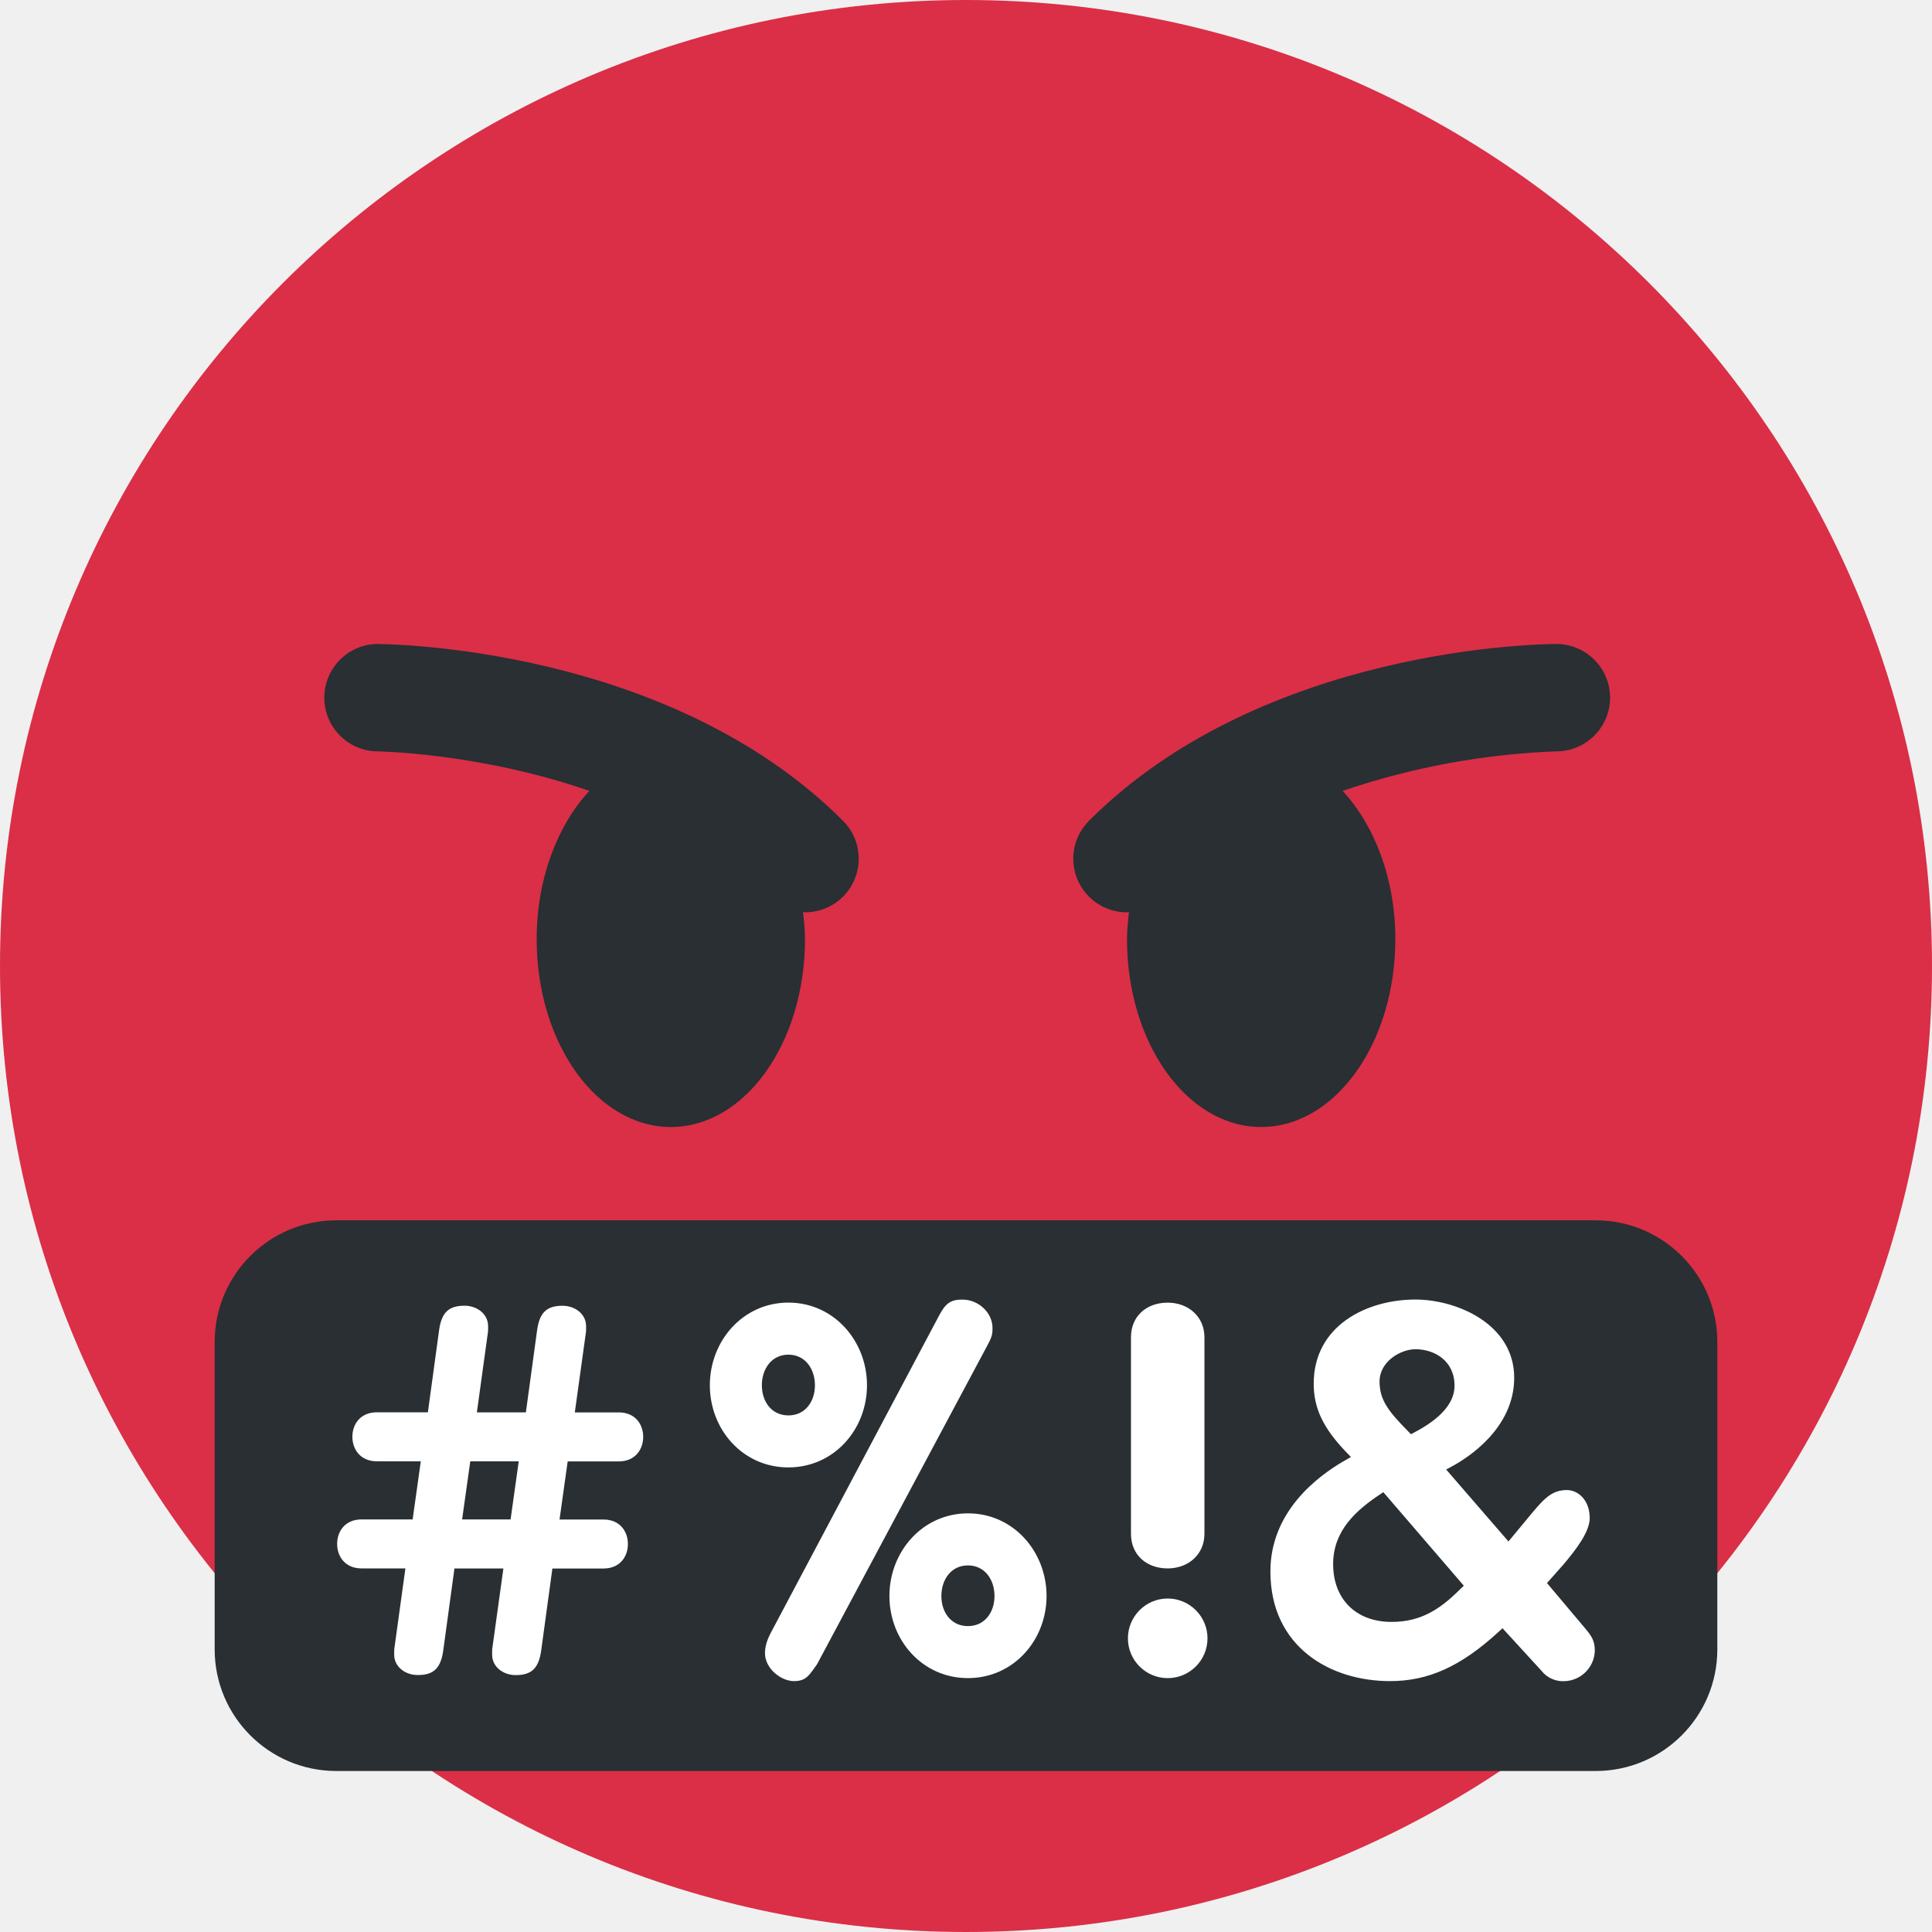
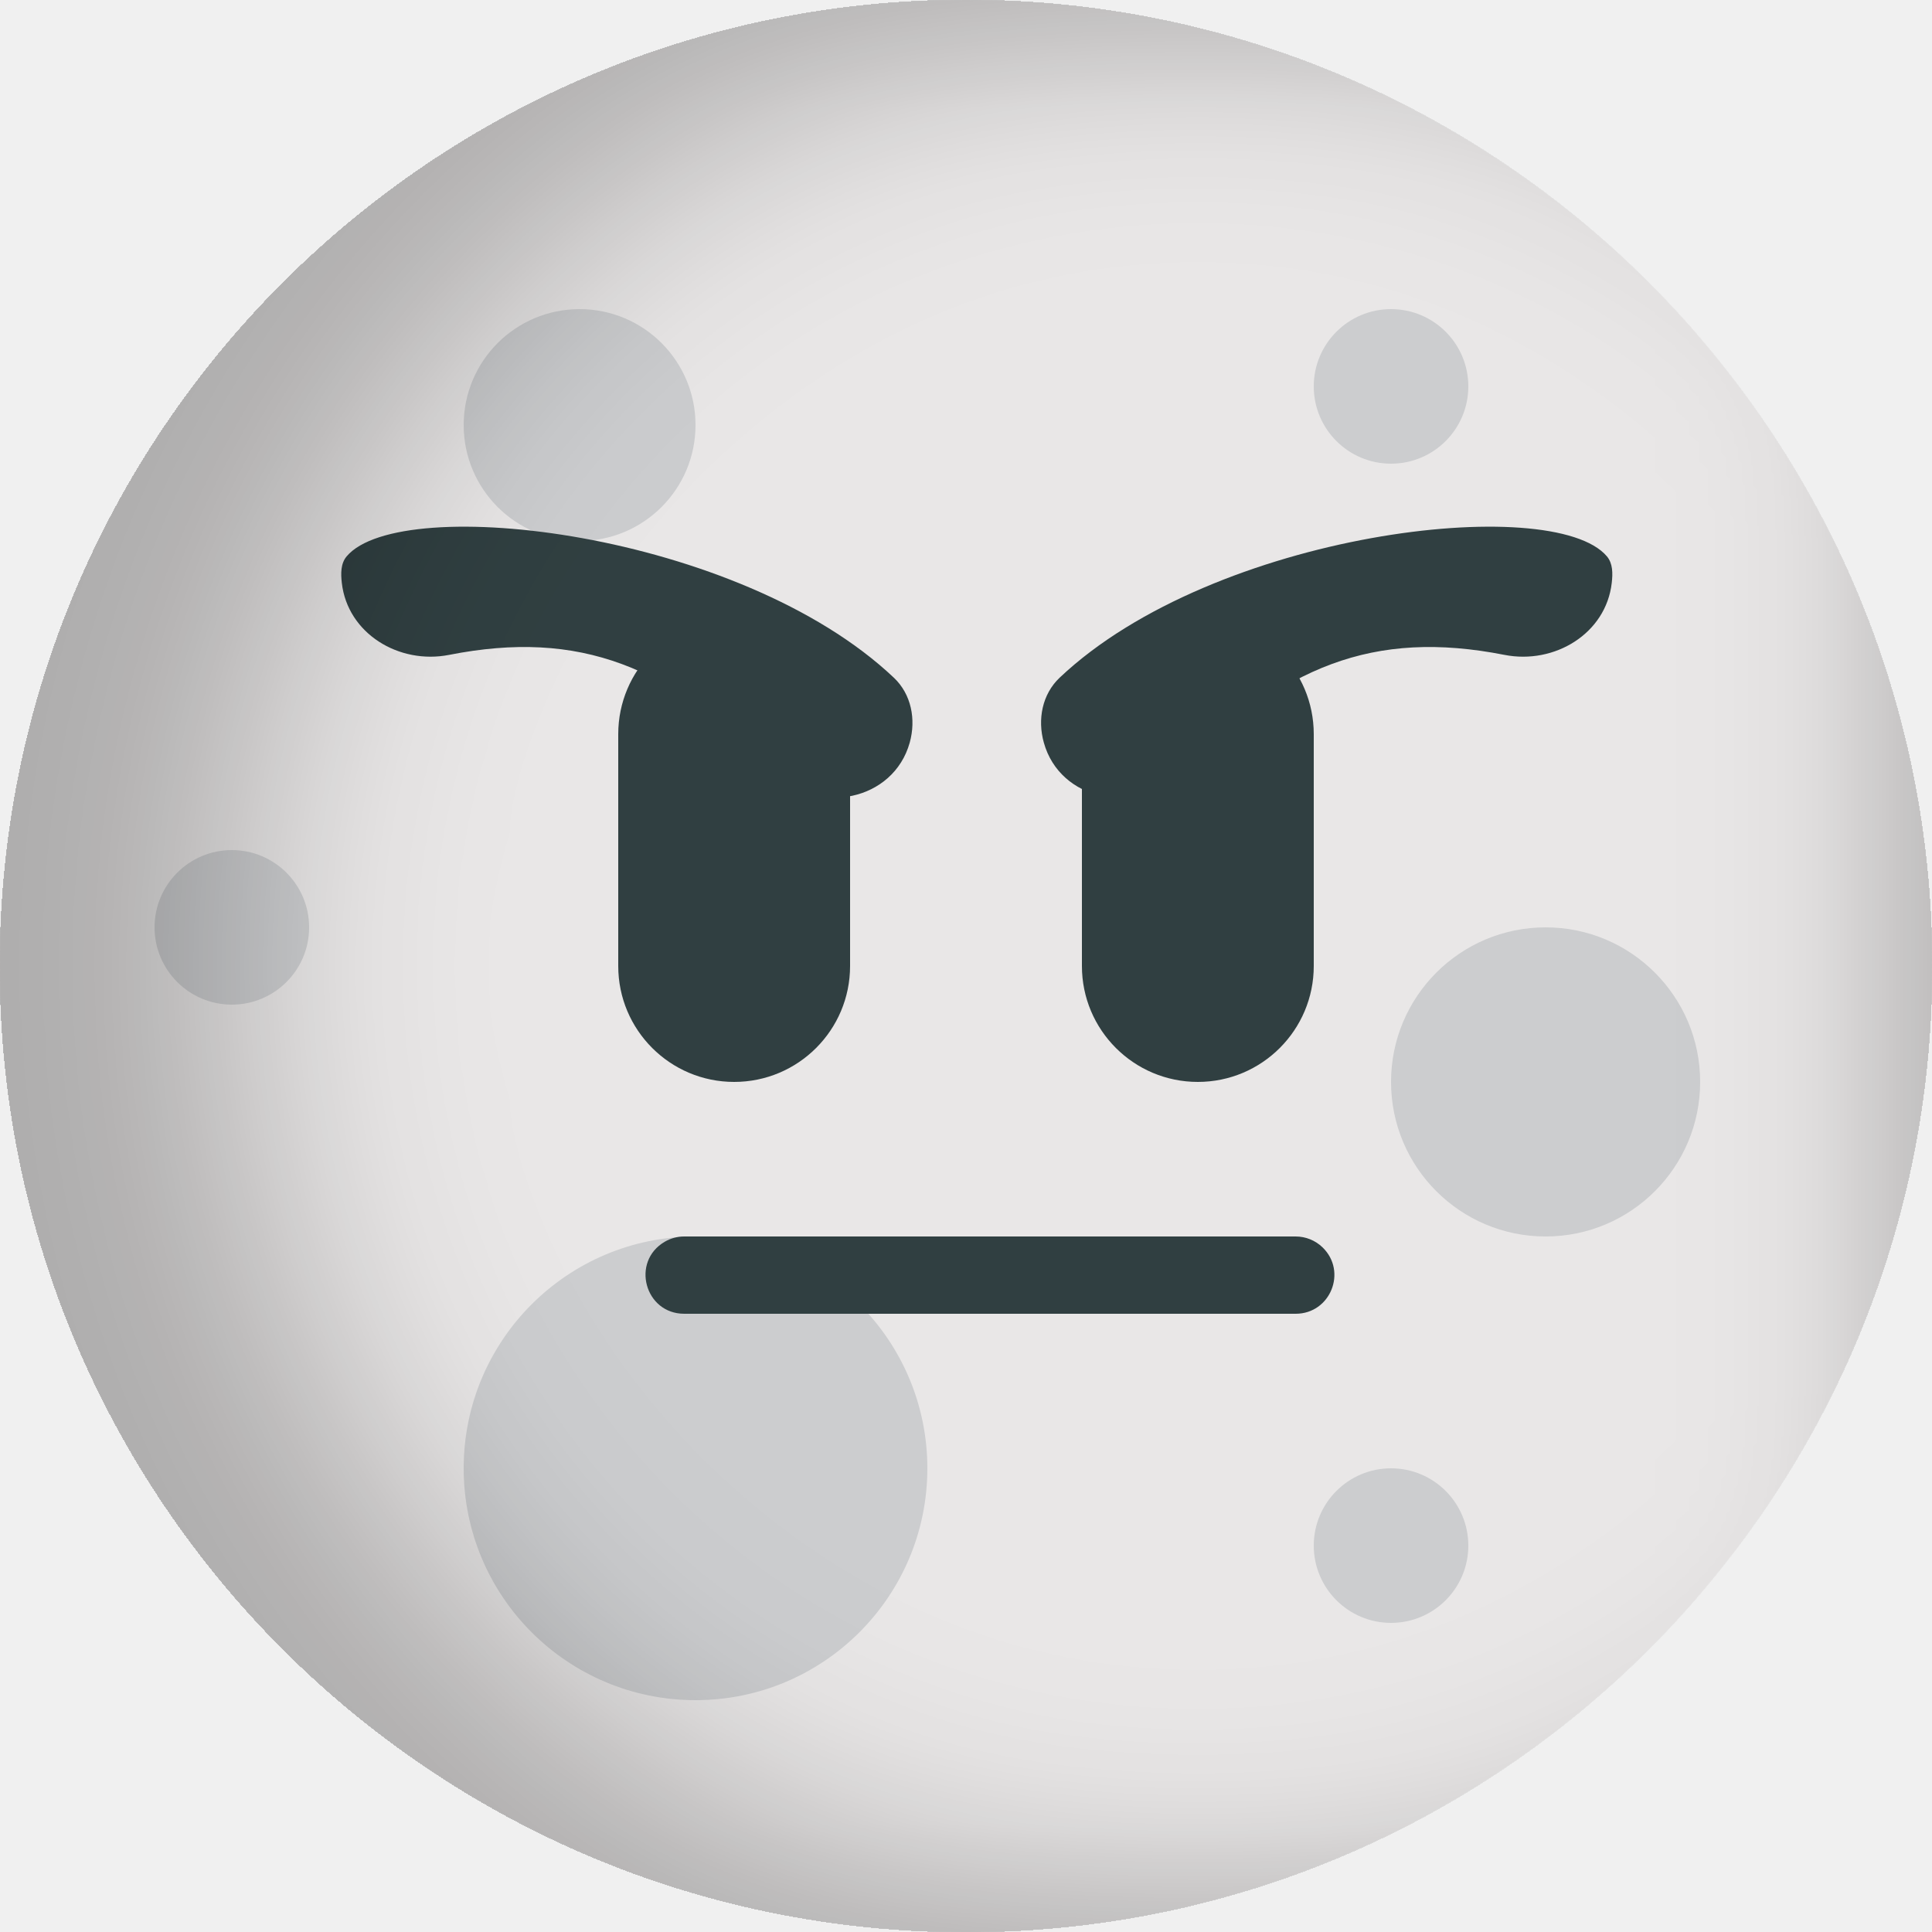
- <svg xmlns="http://www.w3.org/2000/svg" width="800px" height="800px" viewBox="0 0 36 36" aria-hidden="true" role="img" class="iconify iconify--twemoji" preserveAspectRatio="xMidYMid meet">
-   <path fill="#DA2F47" d="M36 18c0 9.941-8.059 18-18 18c-9.94 0-18-8.059-18-18C0 8.06 8.06 0 18 0c9.941 0 18 8.06 18 18" />
-   <path fill="#292F33" d="M25.485 29.879C25.44 29.7 24.317 25.5 18 25.5c-6.318 0-7.44 4.2-7.485 4.379a.499.499 0 0 0 .237.554a.507.507 0 0 0 .6-.077c.019-.019 1.954-1.856 6.648-1.856s6.63 1.837 6.648 1.855a.502.502 0 0 0 .598.081a.5.5 0 0 0 .239-.557zm-9.778-14.586C12.452 12.038 7.221 12 7 12a1.001 1.001 0 0 0-.001 2c.029 0 1.925.023 3.983.737c-.593.64-.982 1.634-.982 2.763c0 1.934 1.119 3.5 2.5 3.5s2.5-1.566 2.5-3.5c0-.174-.019-.34-.037-.507c.013 0 .025.007.037.007a.999.999 0 0 0 .707-1.707zM29 12c-.221 0-5.451.038-8.707 3.293A.999.999 0 0 0 21 17c.013 0 .024-.007.036-.007c-.016.167-.036.333-.036.507c0 1.934 1.119 3.5 2.5 3.5s2.5-1.566 2.5-3.5c0-1.129-.389-2.123-.982-2.763A13.969 13.969 0 0 1 29.002 14A1 1 0 0 0 29 12z" />
-   <path fill="#292F33" d="M29.739 33H6.261A2.267 2.267 0 0 1 4 30.739V25a2.267 2.267 0 0 1 2.261-2.261h23.478A2.267 2.267 0 0 1 32 25v5.739A2.267 2.267 0 0 1 29.739 33z" />
-   <path d="M7.841 27.229h-.818c-.314 0-.457-.229-.457-.457s.143-.456.457-.456h.95l.209-1.53c.047-.342.19-.456.475-.456c.228 0 .438.151.438.38c0 .143 0 .076-.019.229l-.19 1.378h.913l.209-1.53c.047-.342.19-.456.475-.456c.228 0 .438.151.438.38c0 .143 0 .076-.019.229l-.191 1.378h.818c.314 0 .456.229.456.456c0 .228-.143.457-.456.457h-.951l-.152 1.083h.818c.314 0 .456.229.456.457s-.143.456-.456.456h-.951l-.209 1.53c-.048.343-.191.456-.476.456c-.228 0-.438-.151-.438-.38c0-.143 0-.076.019-.229l.191-1.378h-.912l-.209 1.53c-.048.343-.19.456-.476.456c-.228 0-.438-.151-.438-.38c0-.143 0-.076.019-.229l.19-1.378h-.816c-.313 0-.456-.229-.456-.456c0-.229.143-.457.456-.457h.951l.152-1.083zm.77 1.083h.903l.152-1.083h-.903l-.152 1.083zm4.616-2.5c0-.827.618-1.54 1.464-1.54s1.464.713 1.464 1.54s-.618 1.531-1.464 1.531c-.847.001-1.464-.703-1.464-1.531zm1.958 0c0-.304-.181-.57-.494-.57c-.314 0-.495.267-.495.57c0 .305.181.562.495.562c.313 0 .494-.257.494-.562zm2.31-1.292c.124-.237.219-.304.438-.304c.295 0 .561.237.561.532c0 .076 0 .143-.076.285l-3.194 5.979c-.143.199-.2.313-.428.313c-.247 0-.542-.237-.542-.522c0-.143.057-.275.095-.352l3.146-5.931zm-.922 5.219c0-.827.618-1.54 1.464-1.54s1.464.713 1.464 1.54c0 .826-.618 1.53-1.464 1.53c-.847.001-1.464-.704-1.464-1.53zm1.958 0c0-.305-.181-.57-.495-.57s-.495.266-.495.57c0 .304.181.561.495.561s.495-.257.495-.561zm2.486.789c0-.409.333-.742.741-.742c.409 0 .742.333.742.742a.741.741 0 0 1-1.483 0zm.057-5.609c0-.399.294-.646.684-.646c.381 0 .685.257.685.646v3.66c0 .39-.304.646-.685.646c-.39 0-.684-.247-.684-.646v-3.66zm8.078 6.407a.511.511 0 0 1-.431-.196l-.724-.79l-.072.066c-.702.645-1.308.919-2.024.919c-1.109 0-2.229-.632-2.229-2.044c0-1.107.867-1.769 1.384-2.065l.117-.067l-.095-.098c-.425-.445-.599-.813-.599-1.269c0-1.077.983-1.567 1.896-1.567c.764 0 1.84.453 1.84 1.458c0 .951-.883 1.501-1.153 1.647l-.115.062l1.161 1.341l.444-.536c.247-.297.391-.422.646-.422c.205 0 .424.184.424.523c0 .254-.252.585-.499.875l-.297.335l.706.838c.131.156.185.239.185.428a.584.584 0 0 1-.565.562zm-3.447-3.474c-.428.287-.864.665-.864 1.291c0 .656.427 1.079 1.089 1.079c.552 0 .909-.242 1.275-.606l.071-.069l-1.5-1.743l-.071.048zm.671-2.711c-.28 0-.67.229-.67.602c0 .348.171.56.534.929l.051.052l.063-.033c.497-.26.749-.553.749-.869c.001-.468-.376-.681-.727-.681z" fill="#FFF" />
+ <svg xmlns="http://www.w3.org/2000/svg" width="25" height="25" viewBox="0 0 25 25" fill="none">
+   <g filter="url(#filter0_i_2_96)">
+     <circle cx="12.5" cy="12.5" r="12.5" fill="#E9E7E7" />
+     <circle cx="3" cy="12" r="1" fill="#CCCDCF" />
+     <circle cx="7.5" cy="5.5" r="1.5" fill="#CCCDCF" />
+     <circle cx="9" cy="19" r="3" fill="#CCCDCF" />
+     <circle cx="18" cy="5" r="1" fill="#CCCDCF" />
+     <circle cx="18" cy="20" r="1" fill="#CCCDCF" />
+     <circle cx="20" cy="14" r="2" fill="#CCCDCF" />
+     <rect x="8" y="8" width="3" height="6" rx="1.5" fill="#303F41" />
+     <rect x="14" y="8" width="3" height="6" rx="1.5" fill="#303F41" />
+     <path d="M11.772 9.609C11.562 10.363 10.584 10.559 10.036 9.999C8.68 8.616 7.5 8.142 5.812 8.474C5.163 8.602 4.497 8.198 4.423 7.542V7.542C4.409 7.421 4.408 7.291 4.486 7.199C5.184 6.371 9.566 6.878 11.566 8.769C11.793 8.983 11.855 9.309 11.772 9.609V9.609Z" fill="#303F41" />
+     <path d="M13.507 9.609C13.716 10.363 14.695 10.559 15.243 9.999C16.599 8.616 17.778 8.142 19.467 8.474C20.116 8.602 20.782 8.198 20.856 7.542V7.542C20.87 7.421 20.871 7.291 20.793 7.199C20.094 6.371 15.713 6.878 13.712 8.769C13.486 8.983 13.423 9.309 13.507 9.609V9.609Z" fill="#303F41" />
+     <path d="M8.602 16.068C8.679 16.023 8.765 16 8.854 16H16.766C16.896 16 17.021 16.051 17.114 16.141V16.141C17.437 16.454 17.215 17 16.766 17H8.854C8.343 17 8.161 16.325 8.602 16.068V16.068Z" fill="#303F41" />
+   </g>
+   <defs>
+     <filter id="filter0_i_2_96" x="0" y="0" width="28" height="25" filterUnits="userSpaceOnUse" color-interpolation-filters="sRGB">
+       <feFlood flood-opacity="0" result="BackgroundImageFix" />
+       <feBlend mode="normal" in="SourceGraphic" in2="BackgroundImageFix" result="shape" />
+       <feColorMatrix in="SourceAlpha" type="matrix" values="0 0 0 0 0 0 0 0 0 0 0 0 0 0 0 0 0 0 127 0" result="hardAlpha" />
+       <feOffset dx="3" />
+       <feGaussianBlur stdDeviation="1.5" />
+       <feComposite in2="hardAlpha" operator="arithmetic" k2="-1" k3="1" />
+       <feColorMatrix type="matrix" values="0 0 0 0 0 0 0 0 0 0 0 0 0 0 0 0 0 0 0.25 0" />
+       <feBlend mode="normal" in2="shape" result="effect1_innerShadow_2_96" />
+     </filter>
+   </defs>
</svg>
